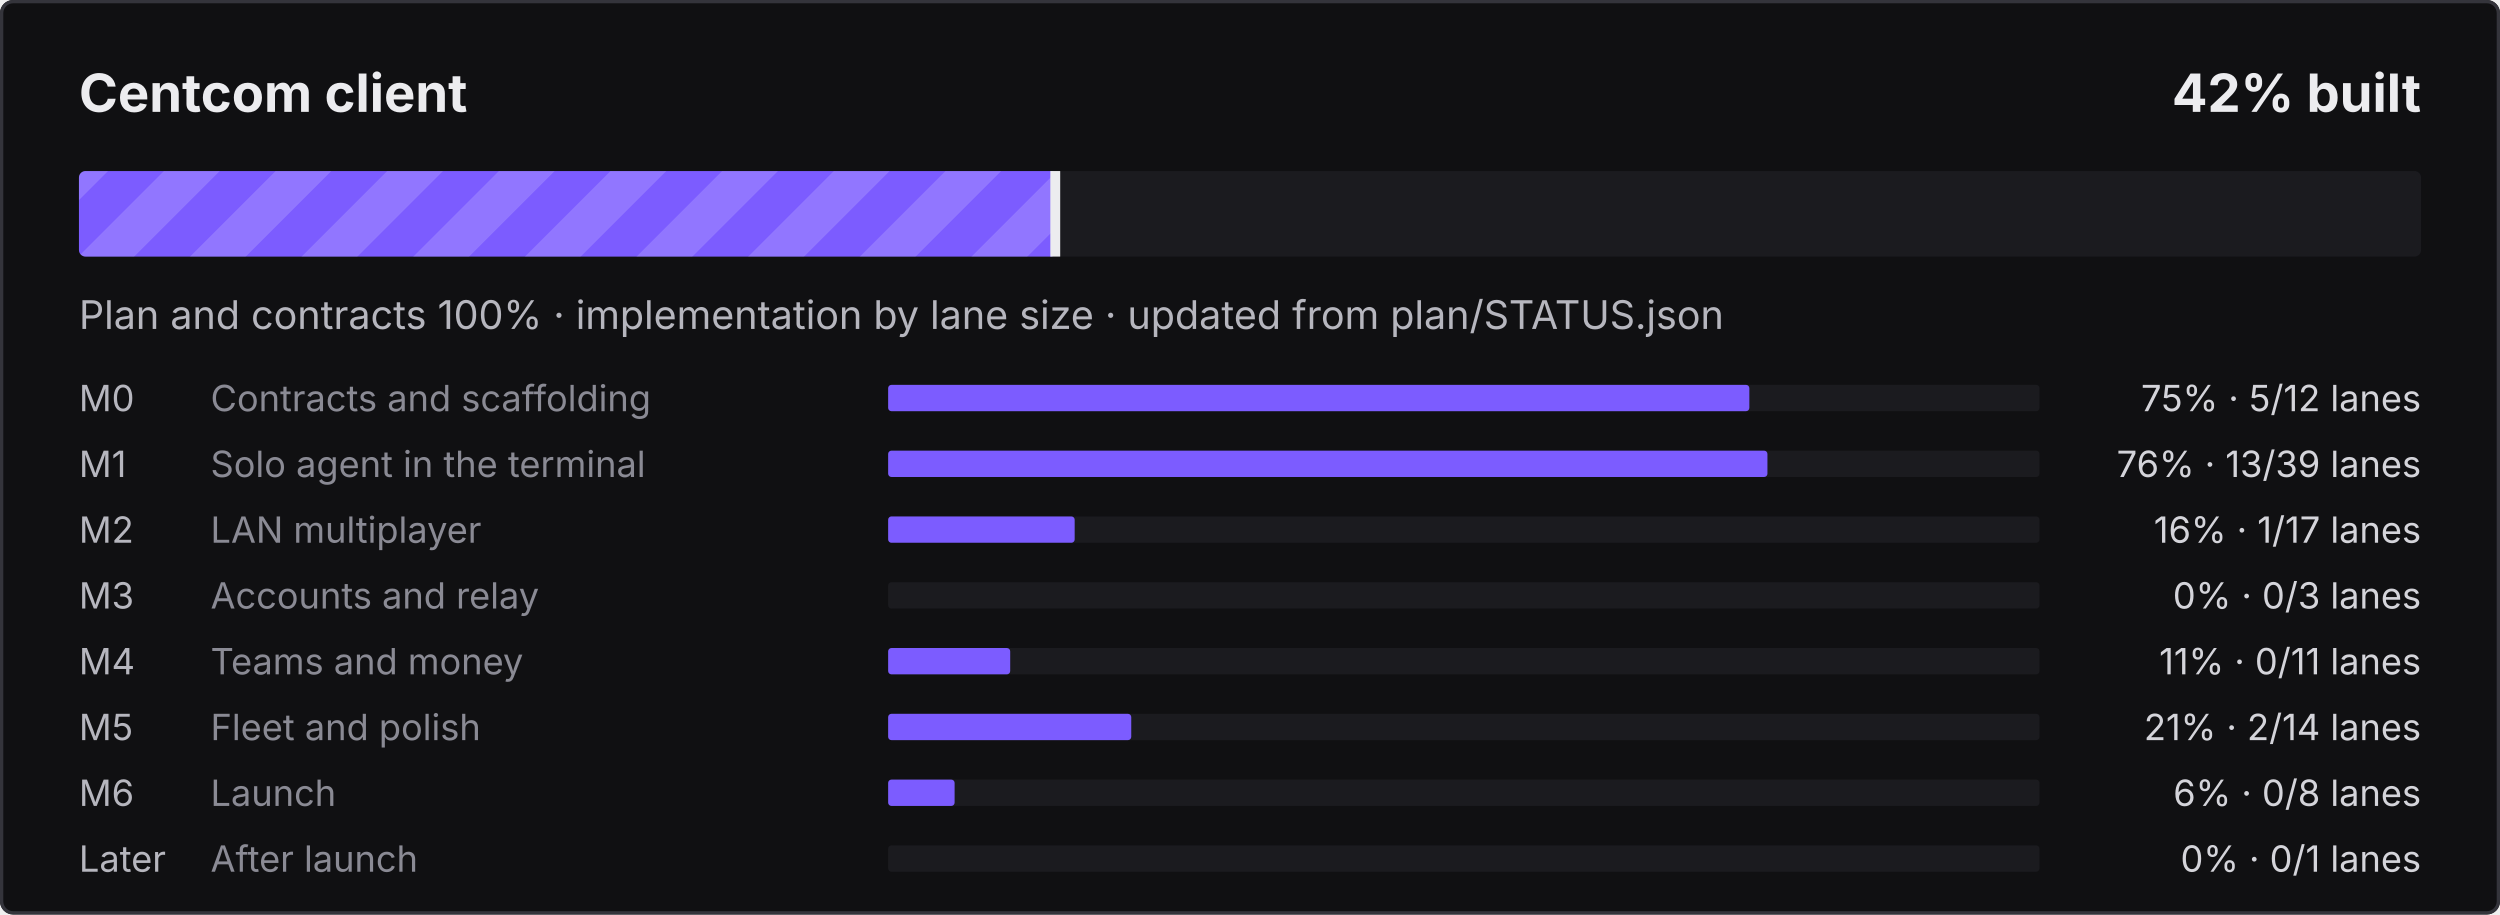
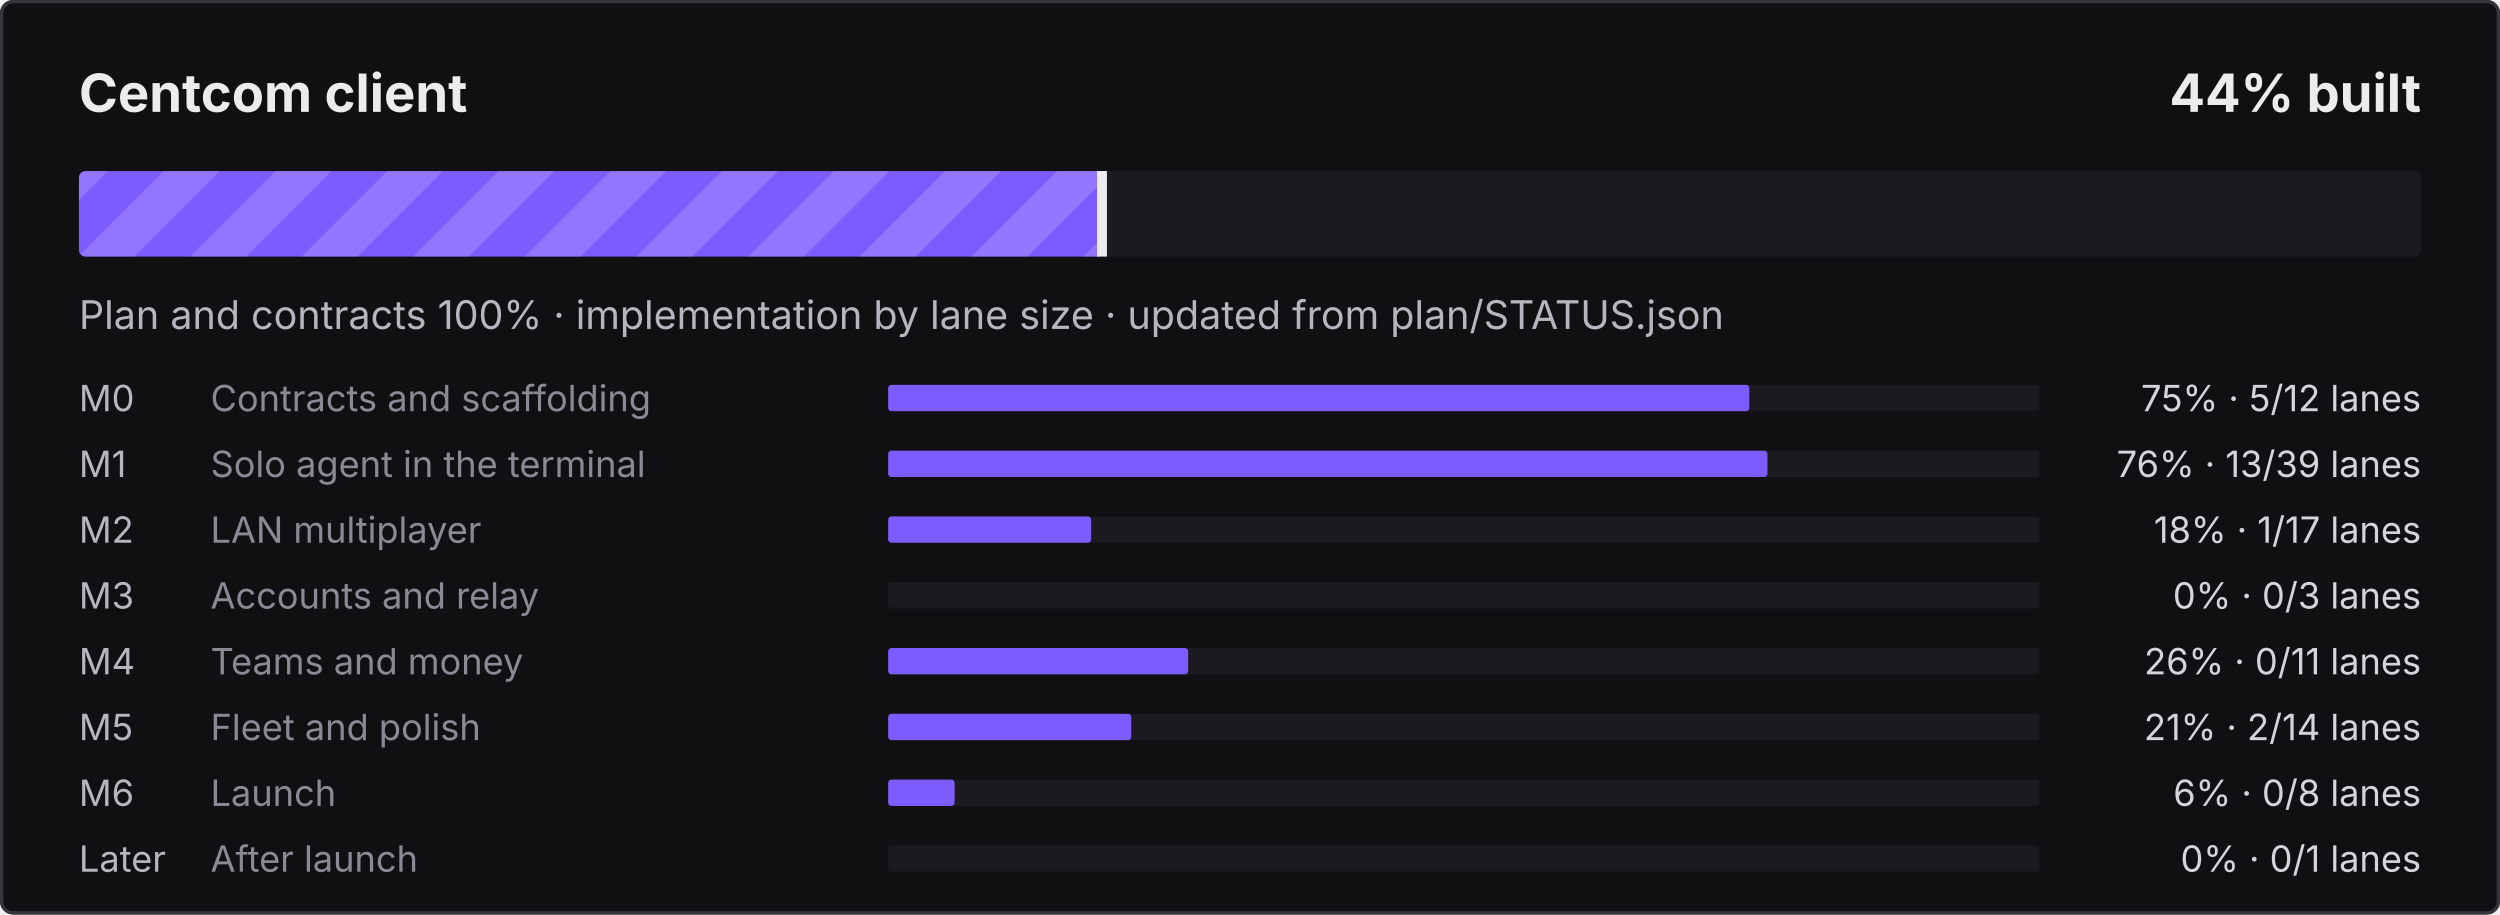
- <svg xmlns="http://www.w3.org/2000/svg" width="760" height="278" viewBox="0 0 760 278" role="img" aria-label="Centcom client: 42% built">
+ <svg xmlns="http://www.w3.org/2000/svg" width="760" height="278" viewBox="0 0 760 278" role="img" aria-label="Centcom client: 44% built">
  <defs>
    <pattern id="s" width="24" height="24" patternUnits="userSpaceOnUse" patternTransform="rotate(45)">
      <rect width="12" height="24" fill="#fff" fill-opacity=".16" />
    </pattern>
    <clipPath id="c">
      <rect x="24" y="52" width="712" height="26" rx="2" />
    </clipPath>
  </defs>
  <style>@keyframes mv{to{transform:translateX(24px)}}
.st{animation:mv .9s linear infinite}text{font-family:ui-sans-serif,system-ui,-apple-system,"Segoe UI",sans-serif}
@media (prefers-reduced-motion:reduce){.st{animation:none}}</style>
  <rect width="760" height="278" rx="4" fill="#101012" />
  <rect x=".5" y=".5" width="759" height="277" rx="3.5" fill="none" stroke="#34343B" />
  <text x="24" y="34" fill="#ECECEF" font-size="16" font-weight="700">Centcom client</text>
-   <text x="736" y="34" fill="#ECECEF" font-size="16" font-weight="700" text-anchor="end">42% built</text>
+   <text x="736" y="34" fill="#ECECEF" font-size="16" font-weight="700" text-anchor="end">44% built</text>
  <rect x="24" y="52" width="712" height="26" rx="2" fill="#1B1B1F" />
  <clipPath id="cf">
-     <rect x="24" y="52" width="297.3" height="26" rx="2" />
+     <rect x="24" y="52" width="311.5" height="26" rx="2" />
  </clipPath>
  <g clip-path="url(#cf)">
-     <rect x="24" y="52" width="297.3" height="26" fill="#7C5CFF" />
-     <rect x="0" y="52" width="345.3" height="26" fill="url(#s)" class="st" />
+     <rect x="24" y="52" width="311.5" height="26" fill="#7C5CFF" />
+     <rect x="0" y="52" width="359.5" height="26" fill="url(#s)" class="st" />
  </g>
-   <rect x="319.3" y="52" width="3" height="26" fill="#ECECEF" />
+   <rect x="333.5" y="52" width="3" height="26" fill="#ECECEF" />
  <text x="24" y="100" fill="#B6B6BE" font-size="12">Plan and contracts 100% · implementation by lane size · updated from plan/STATUS.json</text>
  <text x="24" y="125" fill="#B6B6BE" font-size="11">M0</text>
  <text x="64" y="125" fill="#8A8A94" font-size="11">Contracts and scaffolding</text>
  <rect x="270" y="117" width="350" height="8" rx="1" fill="#1B1B1F" />
  <rect x="270" y="117" width="261.8" height="8" rx="1" fill="#7C5CFF" />
  <text x="736" y="125" fill="#D4D4DA" font-size="11" text-anchor="end">75% · 5/12 lanes</text>
  <text x="24" y="145" fill="#B6B6BE" font-size="11">M1</text>
  <text x="64" y="145" fill="#8A8A94" font-size="11">Solo agent in the terminal</text>
  <rect x="270" y="137" width="350" height="8" rx="1" fill="#1B1B1F" />
  <rect x="270" y="137" width="267.3" height="8" rx="1" fill="#7C5CFF" />
  <text x="736" y="145" fill="#D4D4DA" font-size="11" text-anchor="end">76% · 13/39 lanes</text>
  <text x="24" y="165" fill="#B6B6BE" font-size="11">M2</text>
  <text x="64" y="165" fill="#8A8A94" font-size="11">LAN multiplayer</text>
  <rect x="270" y="157" width="350" height="8" rx="1" fill="#1B1B1F" />
-   <rect x="270" y="157" width="56.7" height="8" rx="1" fill="#7C5CFF" />
-   <text x="736" y="165" fill="#D4D4DA" font-size="11" text-anchor="end">16% · 1/17 lanes</text>
+   <rect x="270" y="157" width="61.7" height="8" rx="1" fill="#7C5CFF" />
+   <text x="736" y="165" fill="#D4D4DA" font-size="11" text-anchor="end">18% · 1/17 lanes</text>
  <text x="24" y="185" fill="#B6B6BE" font-size="11">M3</text>
  <text x="64" y="185" fill="#8A8A94" font-size="11">Accounts and relay</text>
  <rect x="270" y="177" width="350" height="8" rx="1" fill="#1B1B1F" />
  <text x="736" y="185" fill="#D4D4DA" font-size="11" text-anchor="end">0% · 0/3 lanes</text>
  <text x="24" y="205" fill="#B6B6BE" font-size="11">M4</text>
  <text x="64" y="205" fill="#8A8A94" font-size="11">Teams and money</text>
  <rect x="270" y="197" width="350" height="8" rx="1" fill="#1B1B1F" />
-   <rect x="270" y="197" width="37.1" height="8" rx="1" fill="#7C5CFF" />
-   <text x="736" y="205" fill="#D4D4DA" font-size="11" text-anchor="end">11% · 0/11 lanes</text>
+   <rect x="270" y="197" width="91.2" height="8" rx="1" fill="#7C5CFF" />
+   <text x="736" y="205" fill="#D4D4DA" font-size="11" text-anchor="end">26% · 0/11 lanes</text>
  <text x="24" y="225" fill="#B6B6BE" font-size="11">M5</text>
  <text x="64" y="225" fill="#8A8A94" font-size="11">Fleet and polish</text>
  <rect x="270" y="217" width="350" height="8" rx="1" fill="#1B1B1F" />
  <rect x="270" y="217" width="73.9" height="8" rx="1" fill="#7C5CFF" />
  <text x="736" y="225" fill="#D4D4DA" font-size="11" text-anchor="end">21% · 2/14 lanes</text>
  <text x="24" y="245" fill="#B6B6BE" font-size="11">M6</text>
  <text x="64" y="245" fill="#8A8A94" font-size="11">Launch</text>
  <rect x="270" y="237" width="350" height="8" rx="1" fill="#1B1B1F" />
  <rect x="270" y="237" width="20.2" height="8" rx="1" fill="#7C5CFF" />
  <text x="736" y="245" fill="#D4D4DA" font-size="11" text-anchor="end">6% · 0/8 lanes</text>
  <text x="24" y="265" fill="#B6B6BE" font-size="11">Later</text>
  <text x="64" y="265" fill="#8A8A94" font-size="11">After launch</text>
  <rect x="270" y="257" width="350" height="8" rx="1" fill="#1B1B1F" />
  <text x="736" y="265" fill="#D4D4DA" font-size="11" text-anchor="end">0% · 0/1 lanes</text>
</svg>
